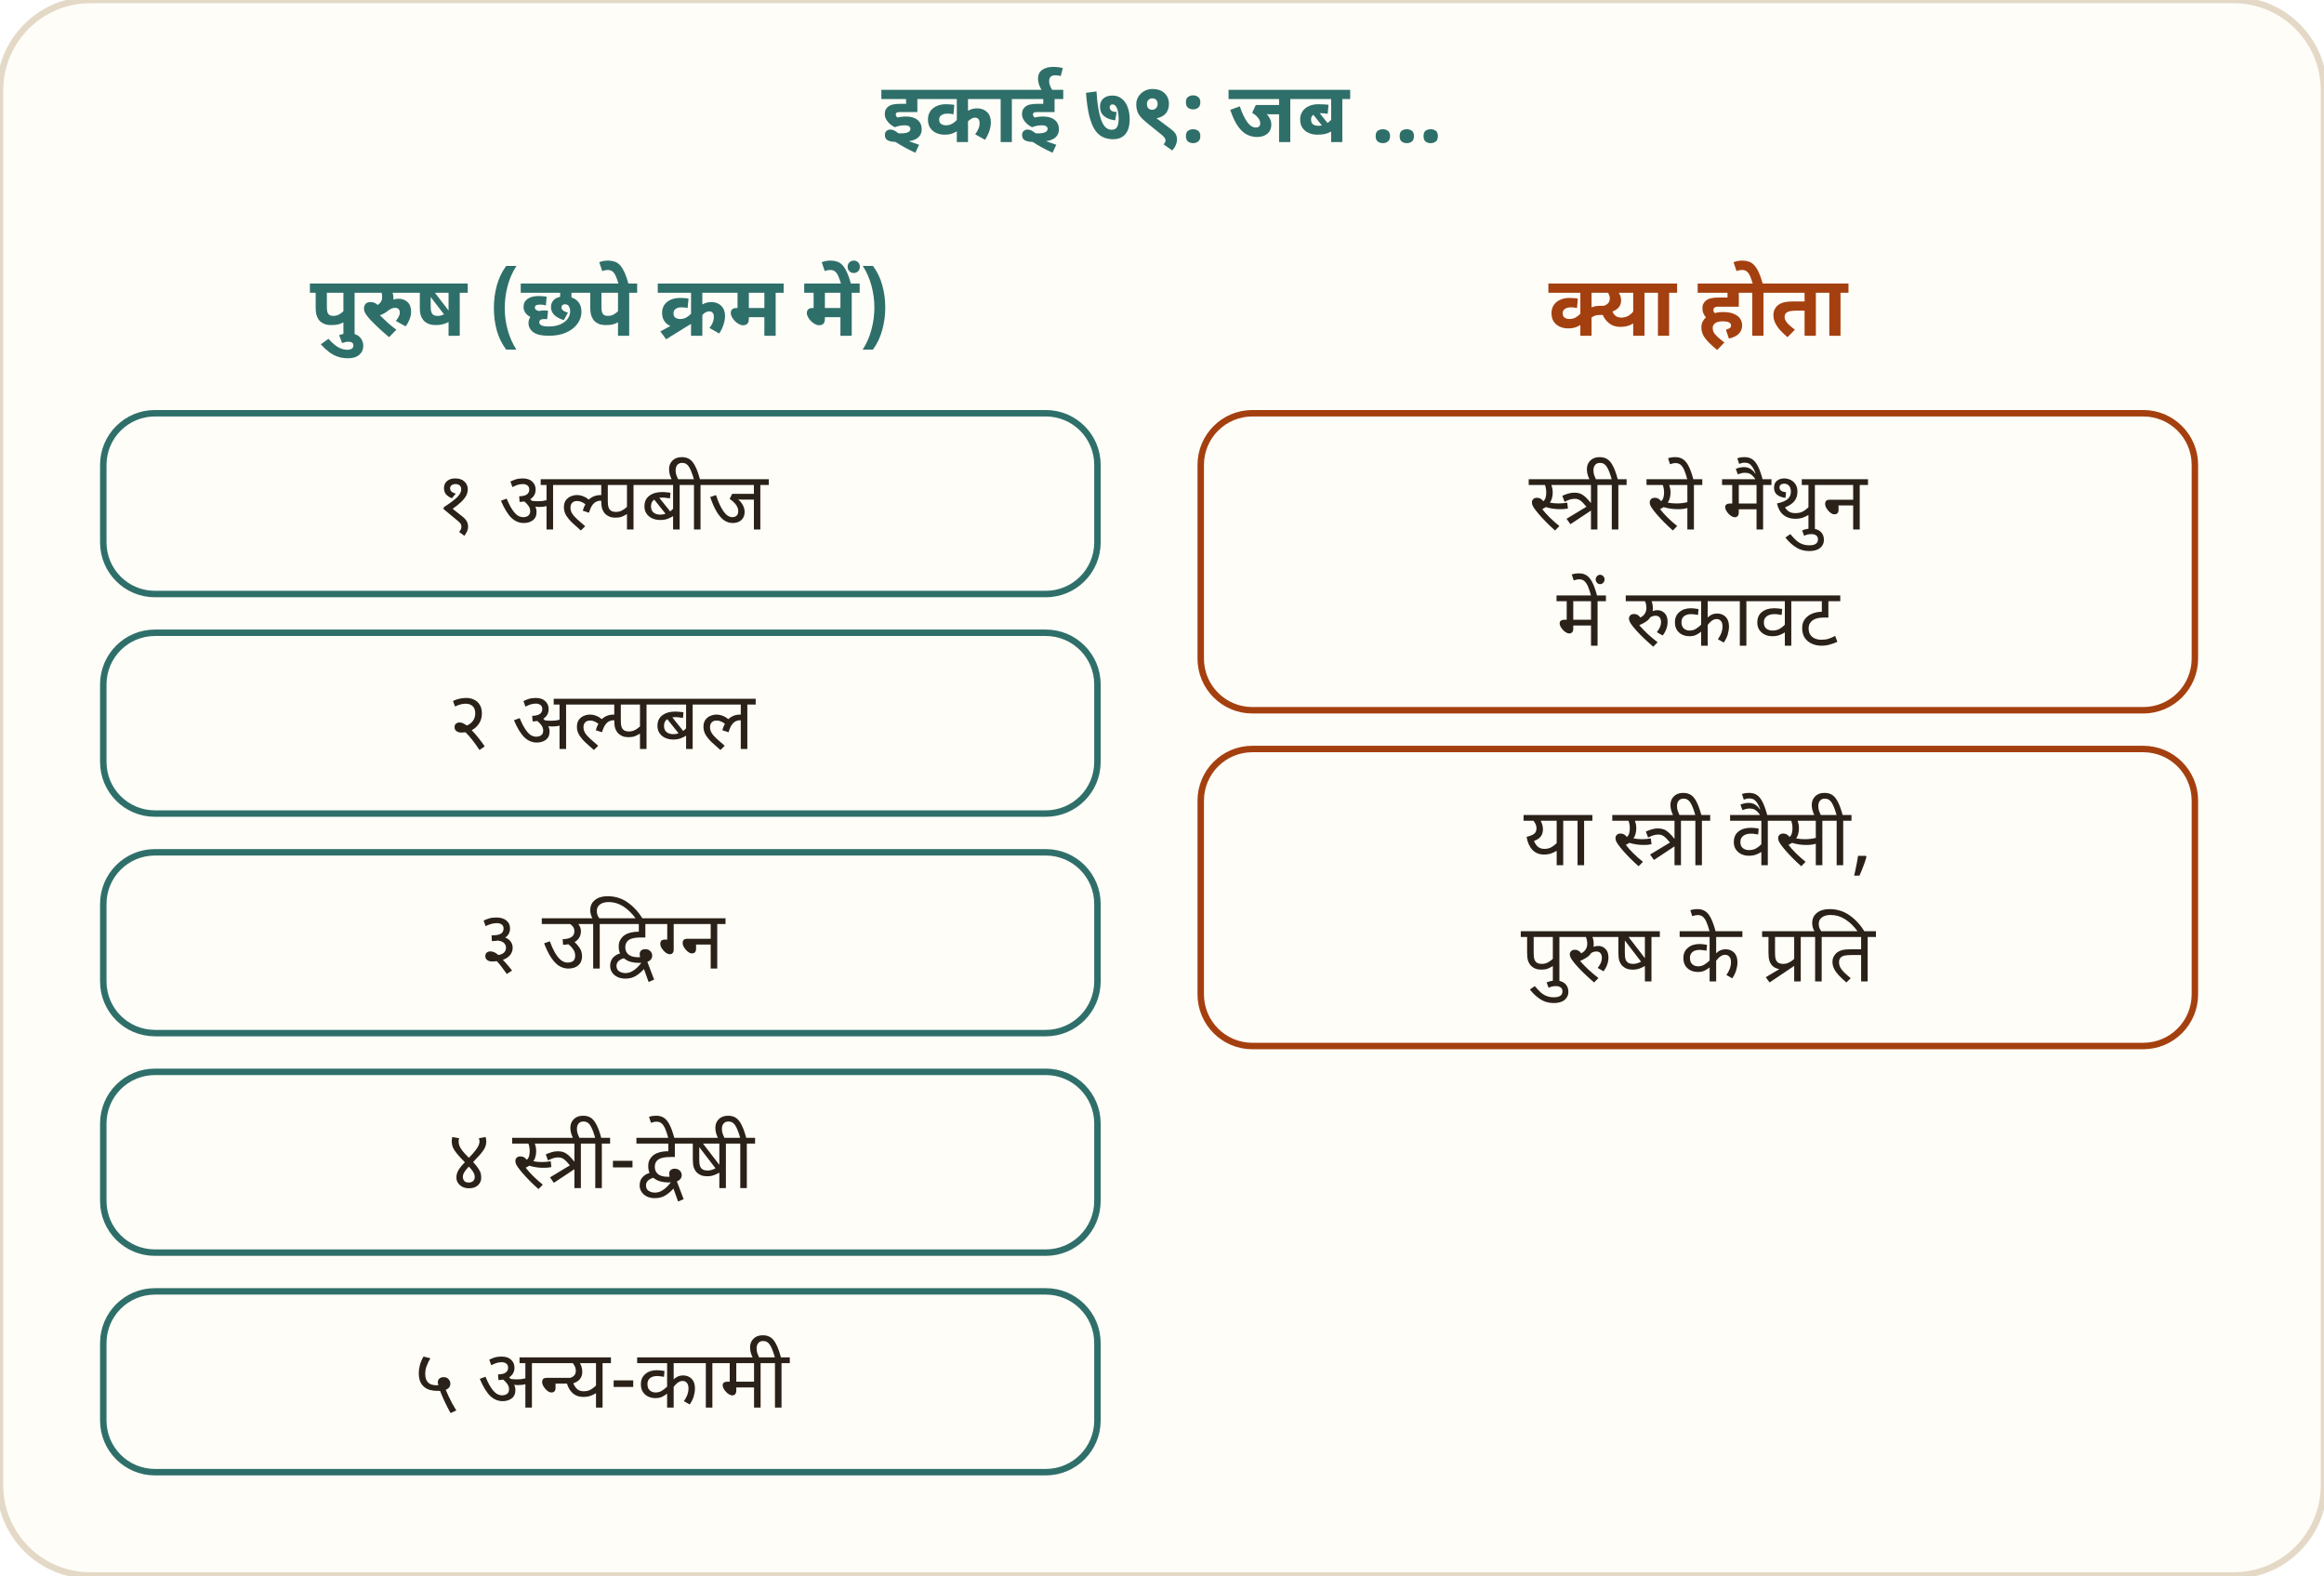
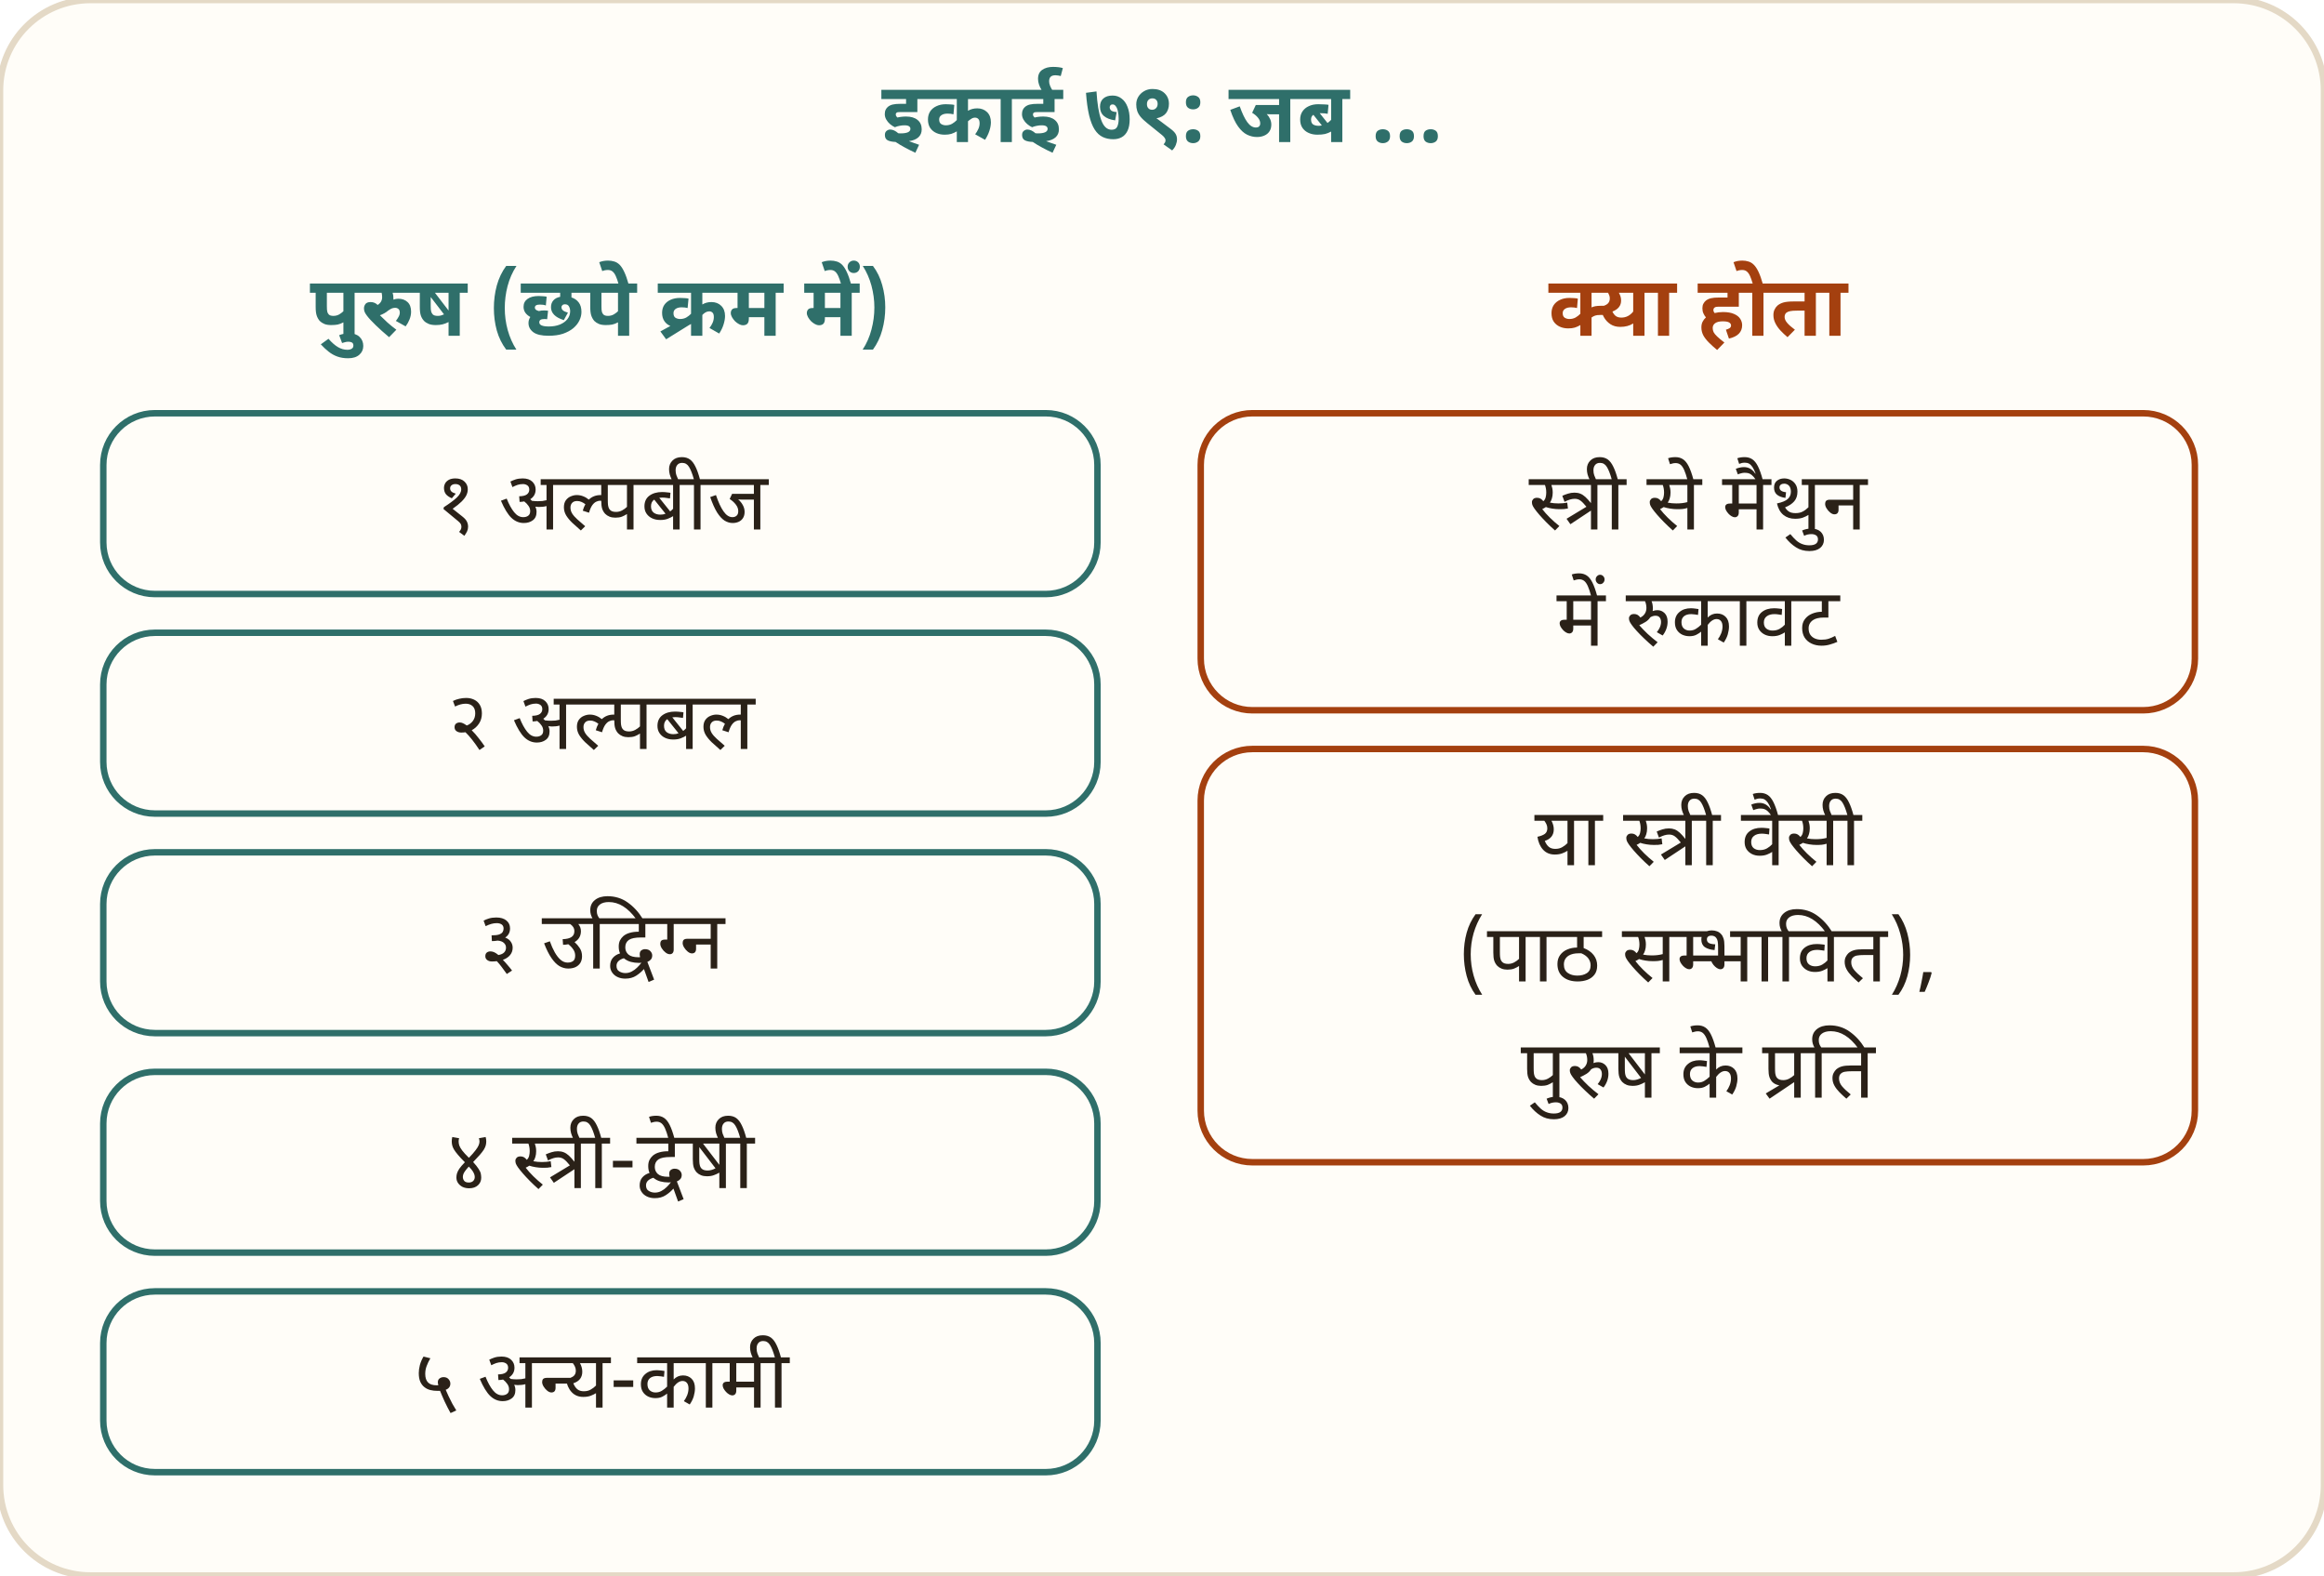
<svg xmlns="http://www.w3.org/2000/svg" viewBox="0 0 360 244" role="img">
  <rect width="360" height="244" rx="14" fill="#fffdf8" stroke="#e4d9c6" />
  <text x="180" y="22" font-family="'Noto Sans Devanagari','Mukta','Nirmala UI','Mangal',sans-serif" font-size="13" font-weight="700" fill="#2f6f6a" text-anchor="middle">इकाई ७९: जब …</text>
  <text x="93" y="52" font-family="'Noto Sans Devanagari','Mukta','Nirmala UI','Mangal',sans-serif" font-size="13" font-weight="700" fill="#2f6f6a" text-anchor="middle">पुरुष (छपे क्रम में)</text>
  <rect x="16" y="64" width="154" height="28" rx="8" fill="#fffdf8" stroke="#2f6f6a" />
  <text x="93.0" y="82.0" font-family="'Noto Sans Devanagari','Mukta','Nirmala UI','Mangal',sans-serif" font-size="12.5" font-weight="500" fill="#2a2118" text-anchor="middle">१ अल्पबीज</text>
  <rect x="16" y="98" width="154" height="28" rx="8" fill="#fffdf8" stroke="#2f6f6a" />
  <text x="93.0" y="116.0" font-family="'Noto Sans Devanagari','Mukta','Nirmala UI','Mangal',sans-serif" font-size="12.5" font-weight="500" fill="#2a2118" text-anchor="middle">२ अल्पबल</text>
  <rect x="16" y="132" width="154" height="28" rx="8" fill="#fffdf8" stroke="#2f6f6a" />
  <text x="93.0" y="150.0" font-family="'Noto Sans Devanagari','Mukta','Nirmala UI','Mangal',sans-serif" font-size="12.5" font-weight="500" fill="#2a2118" text-anchor="middle">३ उद्विग्न</text>
  <rect x="16" y="166" width="154" height="28" rx="8" fill="#fffdf8" stroke="#2f6f6a" />
  <text x="93.0" y="184.0" font-family="'Noto Sans Devanagari','Mukta','Nirmala UI','Mangal',sans-serif" font-size="12.5" font-weight="500" fill="#2a2118" text-anchor="middle">४ स्त्री-द्वेषी</text>
  <rect x="16" y="200" width="154" height="28" rx="8" fill="#fffdf8" stroke="#2f6f6a" />
  <text x="93.0" y="218.0" font-family="'Noto Sans Devanagari','Mukta','Nirmala UI','Mangal',sans-serif" font-size="12.5" font-weight="500" fill="#2a2118" text-anchor="middle">५ अन्य-कामी</text>
  <text x="263" y="52" font-family="'Noto Sans Devanagari','Mukta','Nirmala UI','Mangal',sans-serif" font-size="13" font-weight="700" fill="#a4400f" text-anchor="middle">क्या होता</text>
  <rect x="186" y="64" width="154" height="46" rx="8" fill="#fffdf8" stroke="#a4400f" />
  <text x="263.0" y="82.0" font-family="'Noto Sans Devanagari','Mukta','Nirmala UI','Mangal',sans-serif" font-size="12.5" font-weight="500" fill="#2a2118" text-anchor="middle">स्त्री से मैथुन</text>
  <text x="263.0" y="100.0" font-family="'Noto Sans Devanagari','Mukta','Nirmala UI','Mangal',sans-serif" font-size="12.5" font-weight="500" fill="#2a2118" text-anchor="middle">में रुकावट</text>
-   <rect x="186" y="116" width="154" height="46" rx="8" fill="#fffdf8" stroke="#a4400f" />
-   <text x="263.0" y="134.0" font-family="'Noto Sans Devanagari','Mukta','Nirmala UI','Mangal',sans-serif" font-size="12.5" font-weight="500" fill="#2a2118" text-anchor="middle">या स्त्री वैसी,</text>
-   <text x="263.0" y="152.0" font-family="'Noto Sans Devanagari','Mukta','Nirmala UI','Mangal',sans-serif" font-size="12.5" font-weight="500" fill="#2a2118" text-anchor="middle">पुरुष के प्रति</text>
+   <rect x="186" y="116" width="154" height="64" rx="8" fill="#fffdf8" stroke="#a4400f" />
+   <text x="263.0" y="134.0" font-family="'Noto Sans Devanagari','Mukta','Nirmala UI','Mangal',sans-serif" font-size="12.5" font-weight="500" fill="#2a2118" text-anchor="middle">या स्त्री वैसी</text>
+   <text x="263.0" y="152.0" font-family="'Noto Sans Devanagari','Mukta','Nirmala UI','Mangal',sans-serif" font-size="12.5" font-weight="500" fill="#2a2118" text-anchor="middle">(पाठ सम्भावित),</text>
+   <text x="263.0" y="170.0" font-family="'Noto Sans Devanagari','Mukta','Nirmala UI','Mangal',sans-serif" font-size="12.5" font-weight="500" fill="#2a2118" text-anchor="middle">पुरुष के प्रति</text>
</svg>
